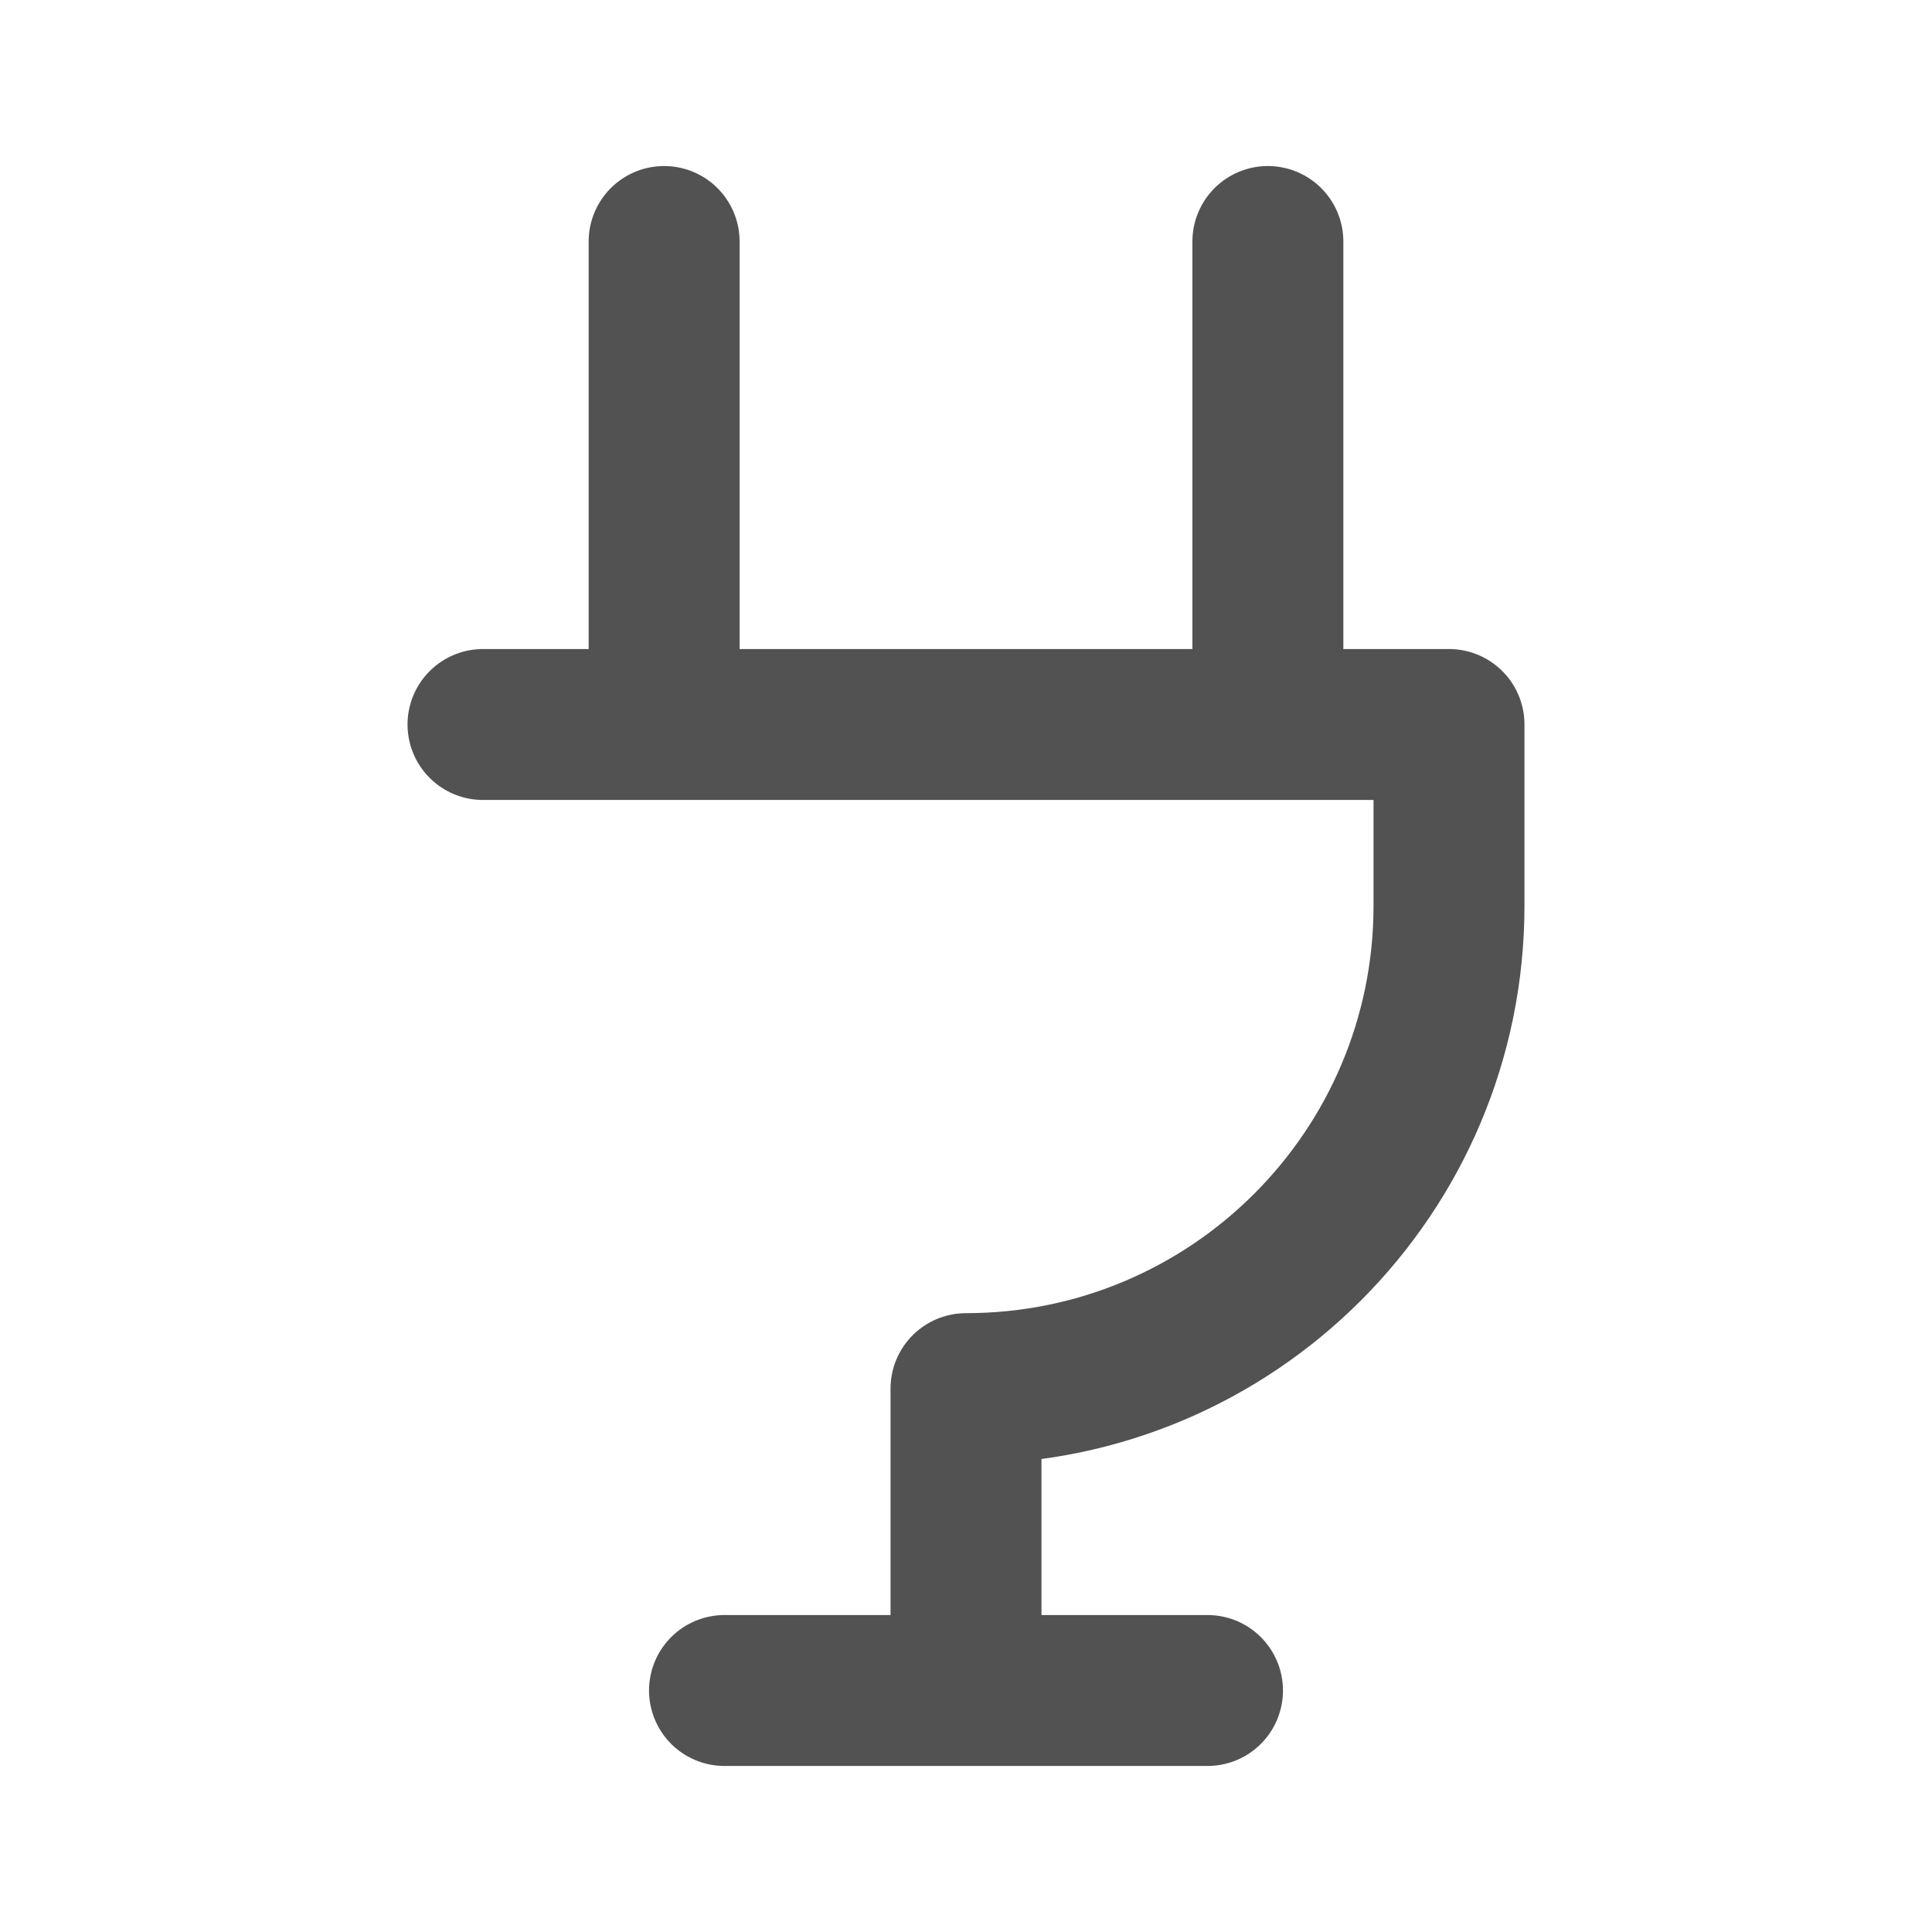
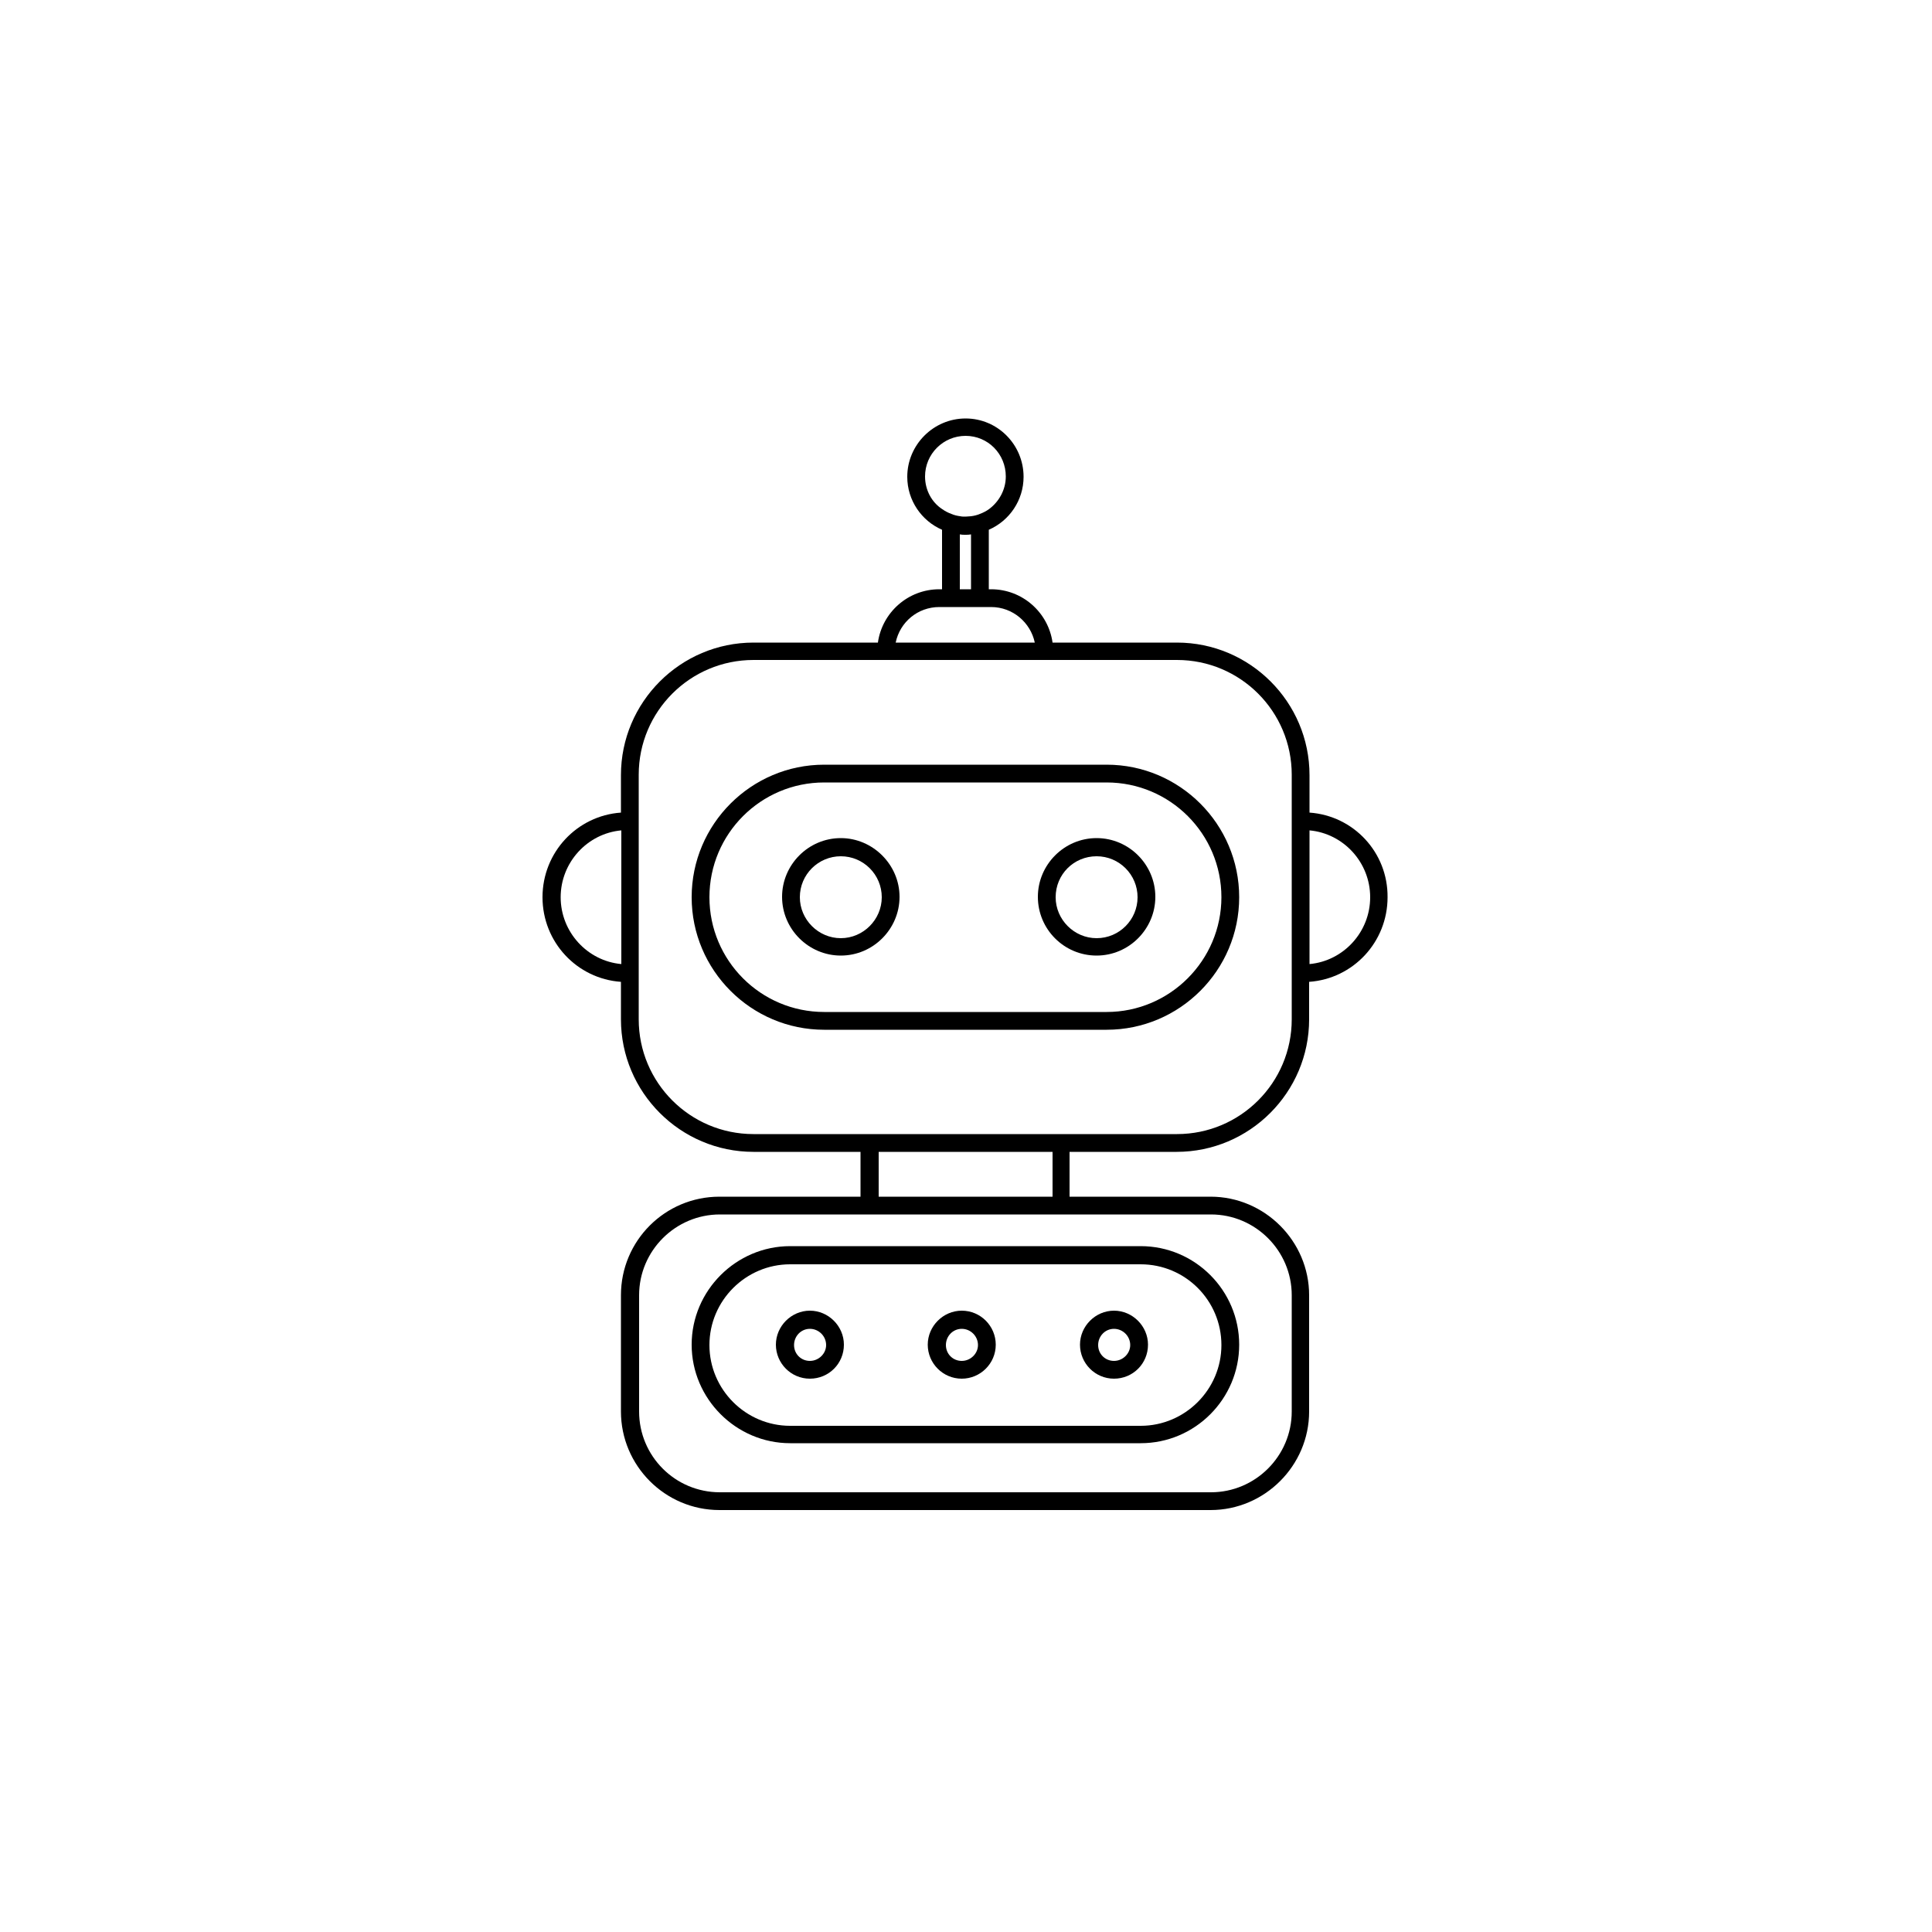
- <svg xmlns="http://www.w3.org/2000/svg" viewBox="0 0 32 32" role="img">
-   <g fill="none" stroke="#525252" stroke-width="2.5" stroke-linecap="round" stroke-linejoin="round">
-     <path d="M11 4v8m10-8v8M8 12h16v3a8 8 0 0 1-8 8v5m-4 0h8" />
+ <svg xmlns="http://www.w3.org/2000/svg" version="1.1" id="Слой_1" x="0px" y="0px" viewBox="0 0 500 500" style="enable-background:new 0 0 500 500;" xml:space="preserve">
+   <g>
+     <path d="M338.9,210.3v-9.7c0-18.9-15.4-34.3-34.3-34.3h-32.2c-1.1-7.8-7.8-13.8-15.9-13.8h-0.6v-15.4c5.3-2.3,9-7.6,9-13.7   c0-8.3-6.7-15.1-15-15.1c-8.3,0-15.1,6.8-15.1,15.1c0,6.1,3.7,11.4,9,13.7v15.4h-0.7c-8.1,0-14.8,6-15.9,13.8H195   c-18.9,0-34.3,15.4-34.3,34.3v9.7c-11.4,0.8-20.3,10.3-20.3,21.9c0,11.6,8.9,21.1,20.3,21.9v9.7c0,18.9,15.4,34.3,34.3,34.3h27.7   v11.6h-36.5c-14.1,0-25.5,11.4-25.5,25.5v30.1c0,14,11.4,25.5,25.5,25.5h127.1c14,0,25.5-11.5,25.5-25.5v-30.1   c0-14-11.5-25.5-25.5-25.5h-36.5v-11.6h27.7c18.9,0,34.3-15.4,34.3-34.3v-9.7c11.4-0.8,20.3-10.3,20.3-21.9   C359.2,220.6,350.3,211.1,338.9,210.3z M160.8,249.5c-8.8-0.8-15.7-8.3-15.7-17.3c0-9,6.9-16.5,15.7-17.3V249.5z M239.4,123.3   c0-5.8,4.7-10.5,10.5-10.5c5.8,0,10.4,4.7,10.4,10.5c0,3.5-1.8,6.6-4.4,8.5c-0.7,0.5-1.5,0.9-2.3,1.2c-0.7,0.3-1.5,0.5-2.3,0.6   c-0.5,0-0.9,0.1-1.4,0.1c-0.5,0-1,0-1.4-0.1c-0.8-0.1-1.6-0.3-2.3-0.6c-0.8-0.3-1.6-0.7-2.3-1.2C241.1,130,239.4,126.8,239.4,123.3   z M251.3,138.3v14.2h-2.9v-14.2c0.5,0.1,0.9,0.1,1.4,0.1C250.4,138.4,250.8,138.4,251.3,138.3z M243.1,157.1h13.4   c5.6,0,10.2,4,11.3,9.2h-36C232.9,161,237.5,157.1,243.1,157.1z M313.4,314.3c11.5,0,20.9,9.4,20.9,20.9v30.1   c0,11.5-9.4,20.9-20.9,20.9H186.3c-11.6,0-20.9-9.4-20.9-20.9v-30.1c0-11.5,9.4-20.9,20.9-20.9H313.4z M227.4,309.7v-11.6h45v11.6   H227.4z M334.3,263.8c0,16.4-13.3,29.7-29.7,29.7H195c-16.4,0-29.7-13.3-29.7-29.7v-63.3c0-16.4,13.3-29.7,29.7-29.7h109.6   c16.4,0,29.7,13.3,29.7,29.7V263.8z M338.9,249.5v-34.6c8.8,0.8,15.7,8.3,15.7,17.3C354.6,241.2,347.7,248.7,338.9,249.5z" />
+     <path d="M286.4,197.9h-73.1c-18.9,0-34.3,15.4-34.3,34.3c0,18.9,15.4,34.3,34.3,34.3h73.1c18.9,0,34.3-15.4,34.3-34.3   C320.7,213.3,305.3,197.9,286.4,197.9z M286.4,261.9h-73.1c-16.4,0-29.7-13.3-29.7-29.7c0-16.4,13.3-29.7,29.7-29.7h73.1   c16.4,0,29.7,13.3,29.7,29.7C316.1,248.5,302.8,261.9,286.4,261.9z" />
+     <path d="M295.2,322.5h-90.7c-14,0-25.5,11.5-25.5,25.5c0,14,11.5,25.5,25.5,25.5h90.7c14.1,0,25.5-11.5,25.5-25.5   C320.7,334,309.3,322.5,295.2,322.5z M295.2,369h-90.7c-11.5,0-20.9-9.4-20.9-20.9c0-11.5,9.4-20.9,20.9-20.9h90.7   c11.6,0,20.9,9.4,20.9,20.9C316.1,359.6,306.7,369,295.2,369z" />
+     <path d="M217.6,216.9c-8.4,0-15.2,6.9-15.2,15.2c0,8.4,6.9,15.2,15.2,15.2c8.4,0,15.2-6.9,15.2-15.2   C232.8,223.8,225.9,216.9,217.6,216.9z M217.6,242.8c-5.8,0-10.6-4.8-10.6-10.6c0-5.9,4.8-10.6,10.6-10.6c5.9,0,10.6,4.8,10.6,10.6   C228.2,238,223.4,242.8,217.6,242.8z" />
+     <path d="M209.6,339.2c-4.8,0-8.8,4-8.8,8.8c0,4.8,3.9,8.8,8.8,8.8s8.8-3.9,8.8-8.8C218.4,343.2,214.4,339.2,209.6,339.2z    M209.6,352.2c-2.3,0-4.1-1.8-4.1-4.1c0-2.3,1.8-4.2,4.1-4.2s4.2,1.9,4.2,4.2C213.8,350.3,211.9,352.2,209.6,352.2z" />
+     <path d="M248.9,339.2c-4.8,0-8.8,4-8.8,8.8c0,4.8,3.9,8.8,8.8,8.8c4.8,0,8.8-3.9,8.8-8.8C257.7,343.2,253.8,339.2,248.9,339.2z    M248.9,352.2c-2.3,0-4.1-1.8-4.1-4.1c0-2.3,1.8-4.2,4.1-4.2s4.2,1.9,4.2,4.2C253.1,350.3,251.2,352.2,248.9,352.2z" />
+     <path d="M288.3,339.2c-4.8,0-8.8,4-8.8,8.8c0,4.8,3.9,8.8,8.8,8.8s8.8-3.9,8.8-8.8C297.1,343.2,293.1,339.2,288.3,339.2z    M288.3,352.2c-2.3,0-4.1-1.8-4.1-4.1c0-2.3,1.8-4.2,4.1-4.2s4.2,1.9,4.2,4.2C292.5,350.3,290.6,352.2,288.3,352.2z" />
+     <path d="M283.8,216.9c-8.4,0-15.2,6.9-15.2,15.2c0,8.4,6.8,15.2,15.2,15.2c8.4,0,15.2-6.9,15.2-15.2   C299,223.8,292.2,216.9,283.8,216.9z M283.8,242.8c-5.8,0-10.6-4.8-10.6-10.6c0-5.9,4.7-10.6,10.6-10.6c5.9,0,10.6,4.8,10.6,10.6   C294.4,238,289.7,242.8,283.8,242.8z" />
  </g>
</svg>
